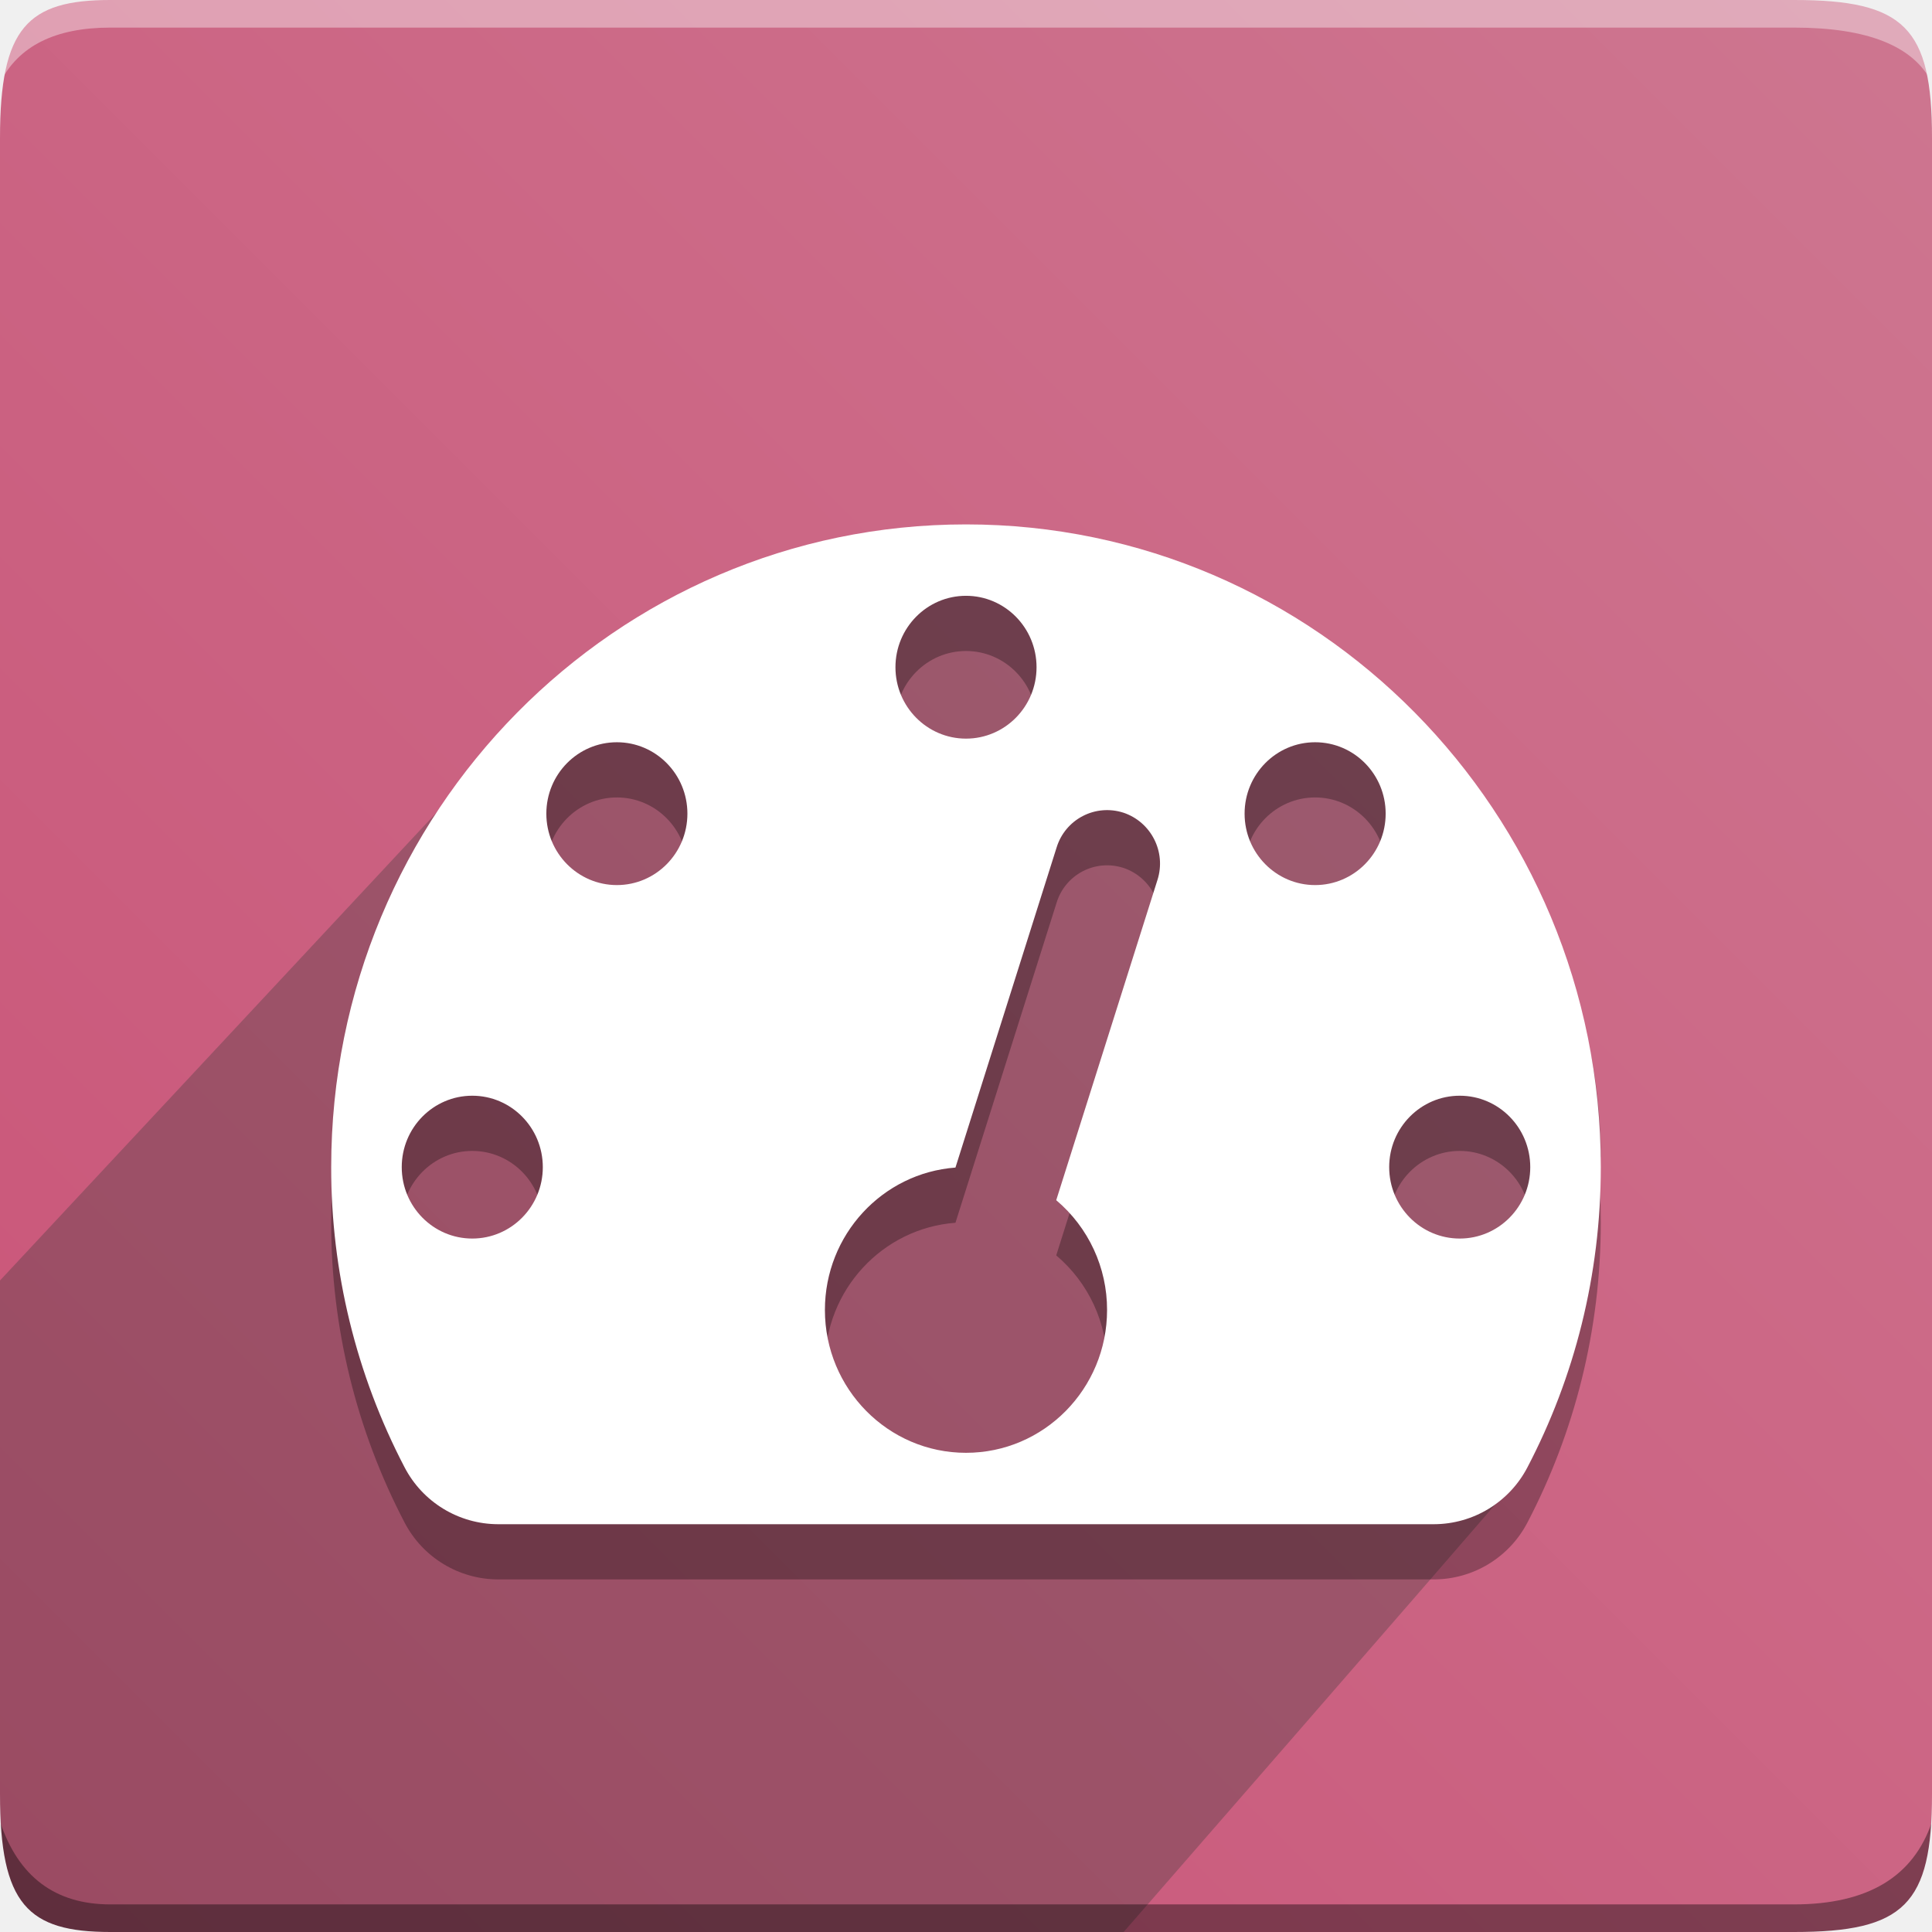
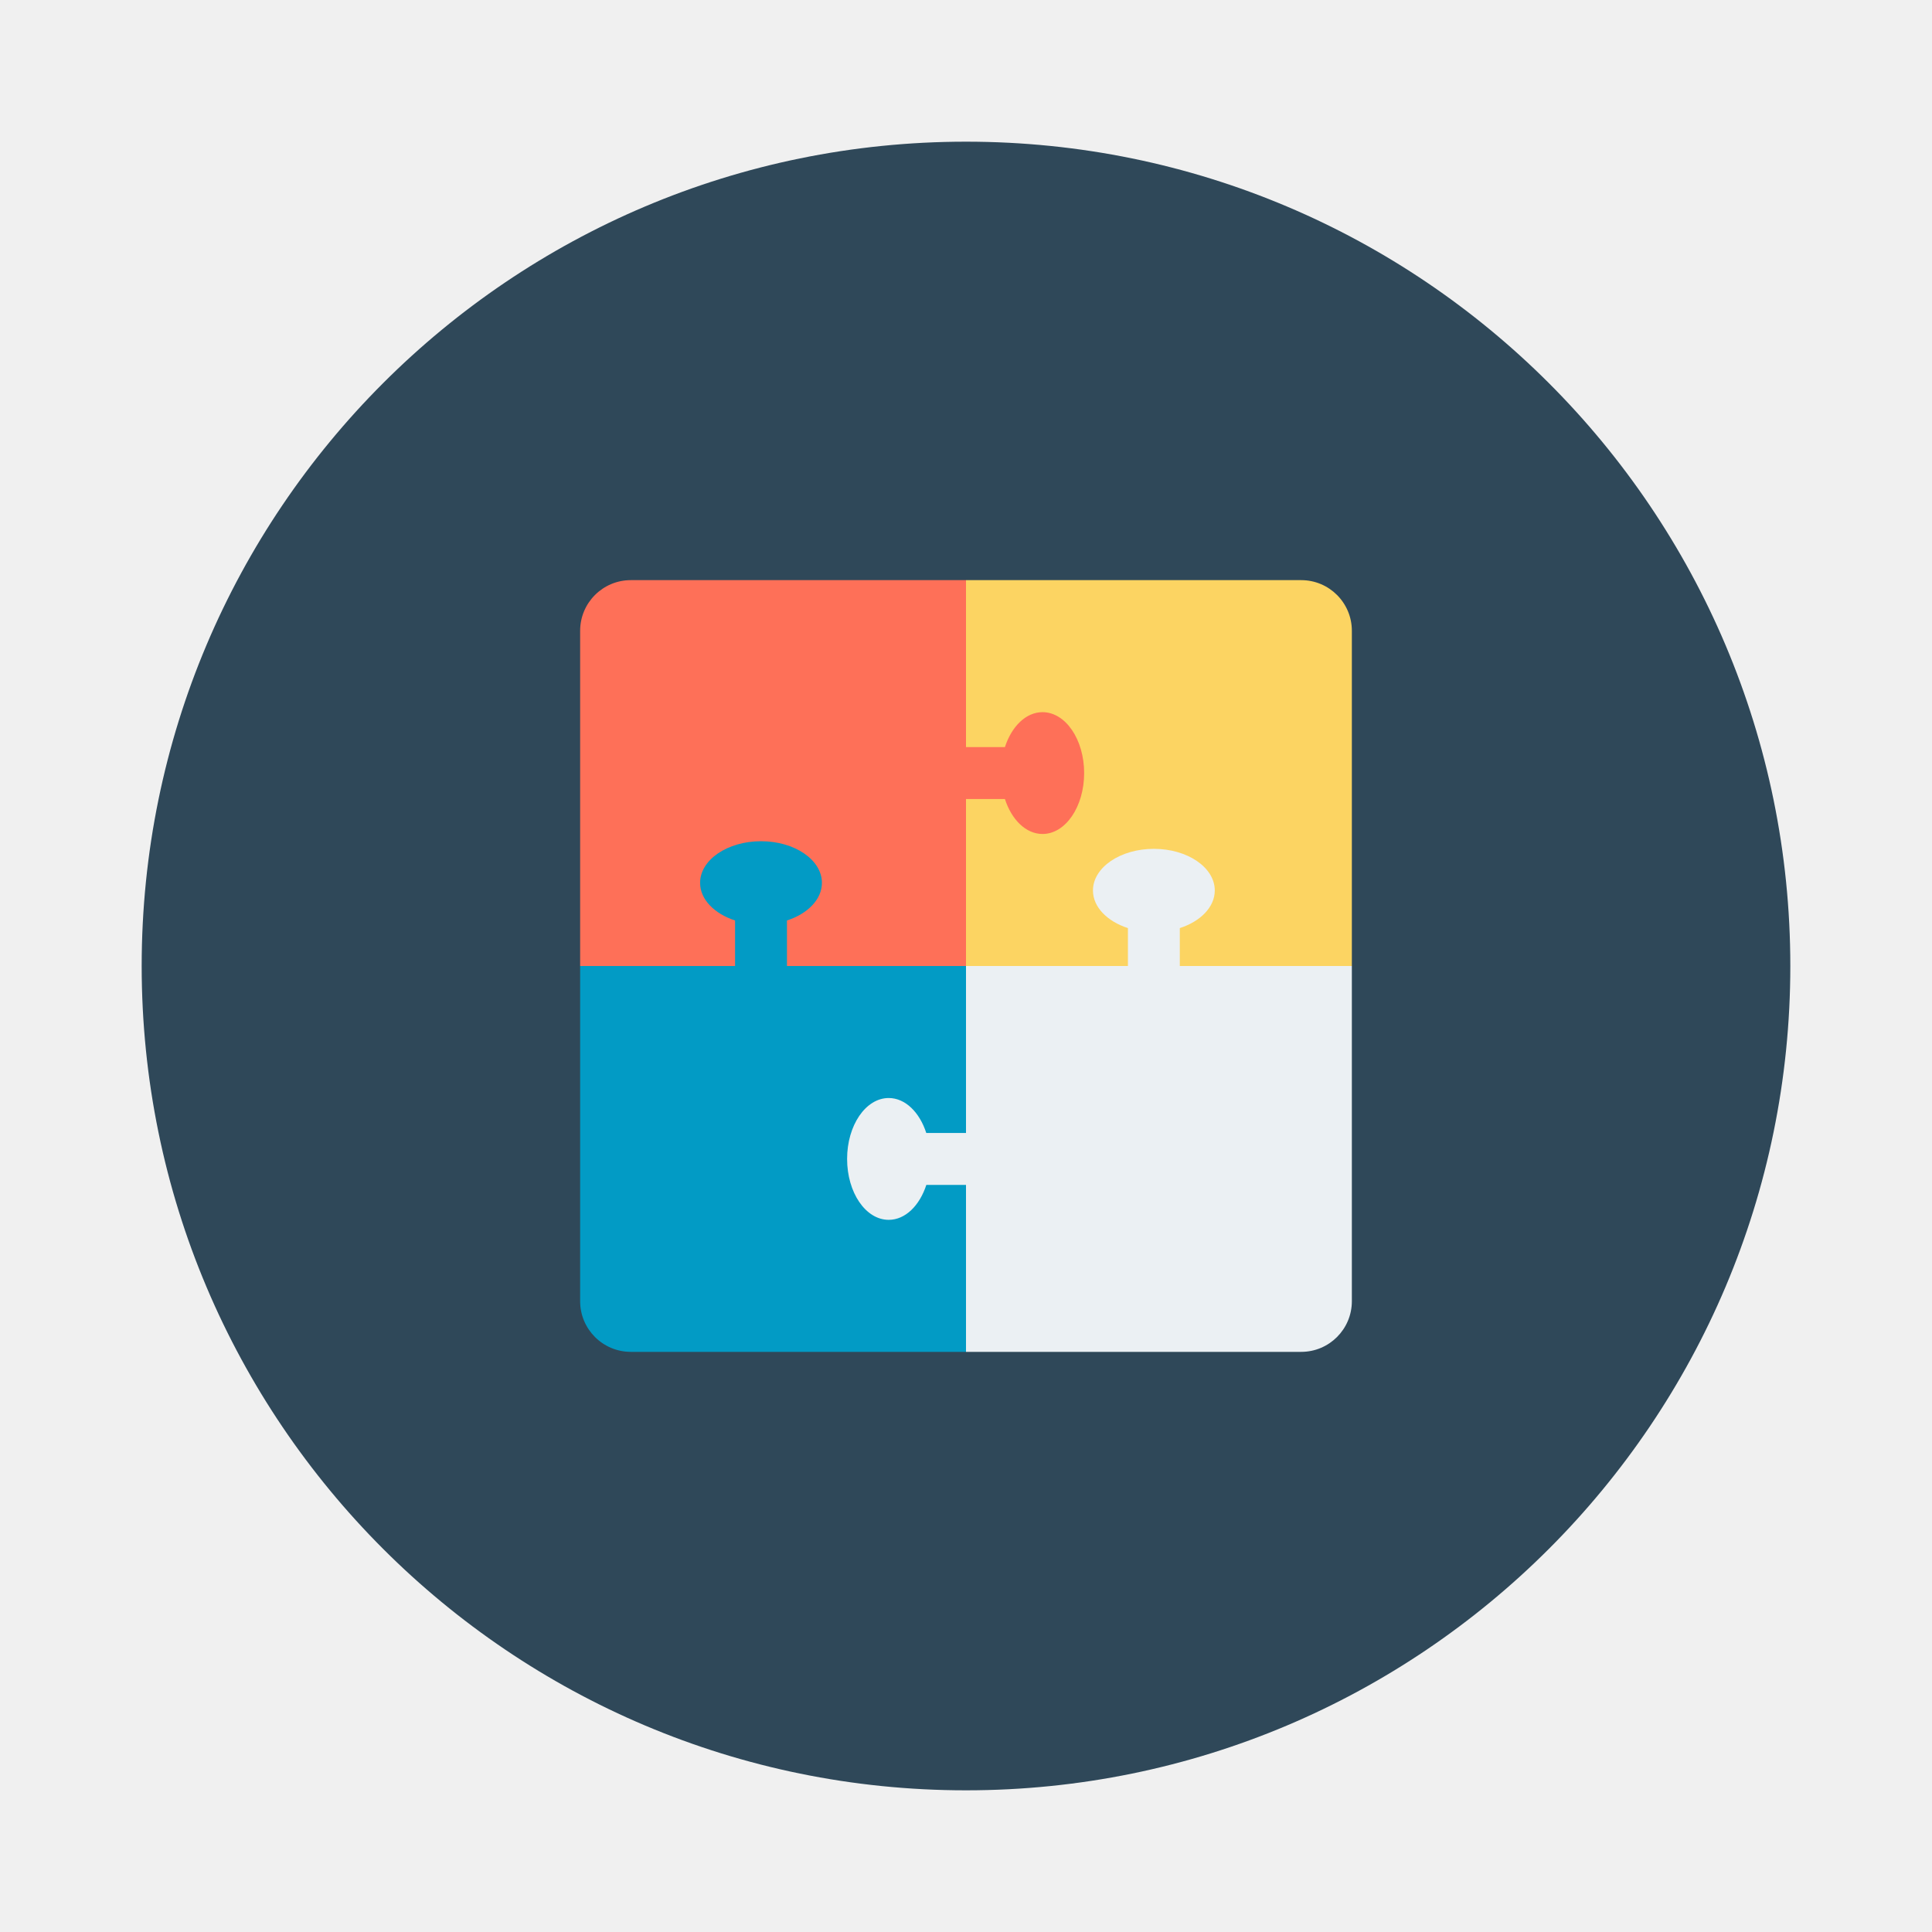
- <svg xmlns="http://www.w3.org/2000/svg" xmlns:xlink="http://www.w3.org/1999/xlink" width="70" height="70" viewBox="0 0 70 70">
-   <defs>
-     <path id="board-a" d="M4 0h61c4 0 5 1 5 5v60c0 4-1 5-5 5H4c-3 0-4-1-4-5V5c0-4 1-5 4-5z" />
-     <linearGradient id="board-c" x1="100%" x2="0%" y1="0%" y2="100%">
-       <stop offset="0%" stop-color="#CD7690" />
-       <stop offset="100%" stop-color="#CA5377" />
-     </linearGradient>
-     <path id="board-d" d="M18.045 57.225a3.829 3.829 0 0 1-3.39-2.068A23.413 23.413 0 0 1 12 44.287C12 31.428 22.297 21 35 21s23 10.426 23 23.288c0 3.926-.96 7.625-2.655 10.87a3.829 3.829 0 0 1-3.39 2.067h-33.91zM52.889 41.7c-1.411 0-2.556 1.158-2.556 2.587 0 1.43 1.145 2.588 2.556 2.588s2.555-1.158 2.555-2.587c0-1.43-1.144-2.588-2.555-2.588zM35 28.762c1.411 0 2.556-1.158 2.556-2.587 0-1.429-1.145-2.588-2.556-2.588s-2.556 1.159-2.556 2.588S33.59 28.762 35 28.762zM17.111 41.7c-1.411 0-2.555 1.158-2.555 2.587 0 1.43 1.144 2.588 2.555 2.588 1.411 0 2.556-1.158 2.556-2.587 0-1.43-1.145-2.588-2.556-2.588zm5.24-12.807c-1.412 0-2.556 1.158-2.556 2.587 0 1.429 1.144 2.588 2.556 2.588 1.411 0 2.555-1.159 2.555-2.588s-1.144-2.587-2.555-2.587zm25.298 0c-1.411 0-2.555 1.158-2.555 2.587 0 1.429 1.144 2.588 2.555 2.588 1.412 0 2.556-1.159 2.556-2.588s-1.144-2.587-2.556-2.587zm-6.954 2.55a1.912 1.912 0 0 0-2.41 1.256l-3.667 11.604c-2.644.198-4.73 2.432-4.73 5.16 0 2.858 2.29 5.175 5.112 5.175 2.823 0 5.111-2.317 5.111-5.175a5.19 5.19 0 0 0-1.842-3.978l3.668-11.603a1.946 1.946 0 0 0-1.242-2.44z" />
-   </defs>
-   <g fill="none" fill-rule="evenodd">
-     <mask id="board-b" fill="#fff">
-       <use xlink:href="#board-a" />
-     </mask>
-     <g mask="url(#board-b)">
-       <path fill="url(#board-c)" d="M0 0H70V70H0z" />
-       <path fill="#FFF" fill-opacity=".383" d="M4 1h61c2.667 0 4.333.667 5 2V0H0v3c.667-1.333 2-2 4-2z" />
-       <path fill="#393939" d="M4 70c-2 0-4-.149-4-4.163V46.394l16.354-17.532C29.45 19.512 39.667 17.612 47 23.163c7.333 5.551 11 11.796 11 18.735-2.132 7.885-3.228 11.878-3.288 11.978-.06.101-4.726 5.476-14 16.124H4z" opacity=".324" />
-       <path fill="#000" fill-opacity=".383" d="M4 69h61c2.667 0 4.333-1 5-3v4H0v-4c.667 2 2 3 4 3z" />
-       <use fill="#000" fill-rule="nonzero" opacity=".3" xlink:href="#board-d" />
-       <path fill="#FFF" fill-rule="nonzero" d="M18.045 55.225a3.829 3.829 0 0 1-3.39-2.068A23.413 23.413 0 0 1 12 42.287C12 29.428 22.297 19 35 19s23 10.426 23 23.288c0 3.926-.96 7.625-2.655 10.87a3.829 3.829 0 0 1-3.39 2.067h-33.91zM52.889 39.7c-1.411 0-2.556 1.158-2.556 2.587 0 1.43 1.145 2.588 2.556 2.588s2.555-1.158 2.555-2.587c0-1.43-1.144-2.588-2.555-2.588zM35 26.762c1.411 0 2.556-1.158 2.556-2.587 0-1.429-1.145-2.588-2.556-2.588s-2.556 1.159-2.556 2.588S33.59 26.762 35 26.762zM17.111 39.7c-1.411 0-2.555 1.158-2.555 2.587 0 1.43 1.144 2.588 2.555 2.588 1.411 0 2.556-1.158 2.556-2.587 0-1.43-1.145-2.588-2.556-2.588zm5.24-12.807c-1.412 0-2.556 1.158-2.556 2.587 0 1.429 1.144 2.588 2.556 2.588 1.411 0 2.555-1.159 2.555-2.588s-1.144-2.587-2.555-2.587zm25.298 0c-1.411 0-2.555 1.158-2.555 2.587 0 1.429 1.144 2.588 2.555 2.588 1.412 0 2.556-1.159 2.556-2.588s-1.144-2.587-2.556-2.587zm-6.954 2.55a1.912 1.912 0 0 0-2.41 1.256l-3.667 11.604c-2.644.198-4.73 2.432-4.73 5.16 0 2.858 2.29 5.175 5.112 5.175 2.823 0 5.111-2.317 5.111-5.175a5.19 5.19 0 0 0-1.842-3.978l3.668-11.603a1.946 1.946 0 0 0-1.242-2.44z" />
-     </g>
-   </g>
+ <svg xmlns="http://www.w3.org/2000/svg" id="Layer_1" height="512" viewBox="0 0 150 150" width="512" data-name="Layer 1">
+   <circle cx="75" cy="75" fill="#2f4859" r="64" />
+   <path d="m48.976 45.042a3.934 3.934 0 0 0 -3.934 3.934v26.024h29.958v-29.958z" fill="#fe7058" />
+   <path d="m45.042 75v26.024a3.934 3.934 0 0 0 3.934 3.934h26.024v-29.958z" fill="#029bc5" />
+   <path d="m101.024 45.042h-26.024v29.958h29.958v-26.024a3.934 3.934 0 0 0 -3.934-3.934z" fill="#fcd462" />
+   <path d="m91.6 75v-2.943c1.6-.517 2.715-1.629 2.715-2.921 0-1.785-2.117-3.232-4.729-3.232s-4.729 1.447-4.729 3.232c0 1.292 1.111 2.4 2.714 2.921v2.943h-12.571v12.965h-3.084c-.516-1.603-1.629-2.715-2.916-2.715-1.785 0-3.231 2.117-3.231 4.729s1.441 4.729 3.231 4.729c1.292 0 2.4-1.111 2.921-2.714h3.079v12.964h26.024a3.934 3.934 0 0 0 3.934-3.934v-26.024z" fill="#ebf0f3" />
+   <path d="m63.814 68.544c0-1.785-2.117-3.232-4.729-3.232s-4.73 1.447-4.73 3.232c0 1.292 1.112 2.4 2.715 2.921v5.081h4.03v-5.081c1.6-.518 2.714-1.629 2.714-2.921z" fill="#029bc5" />
+   <path d="m80.942 64.75c1.785 0 3.231-2.117 3.231-4.729s-1.446-4.729-3.231-4.729c-1.292 0-2.4 1.111-2.921 2.714h-5.081v4.029h5.081c.517 1.603 1.629 2.715 2.921 2.715z" fill="#fe7058" />
</svg>
